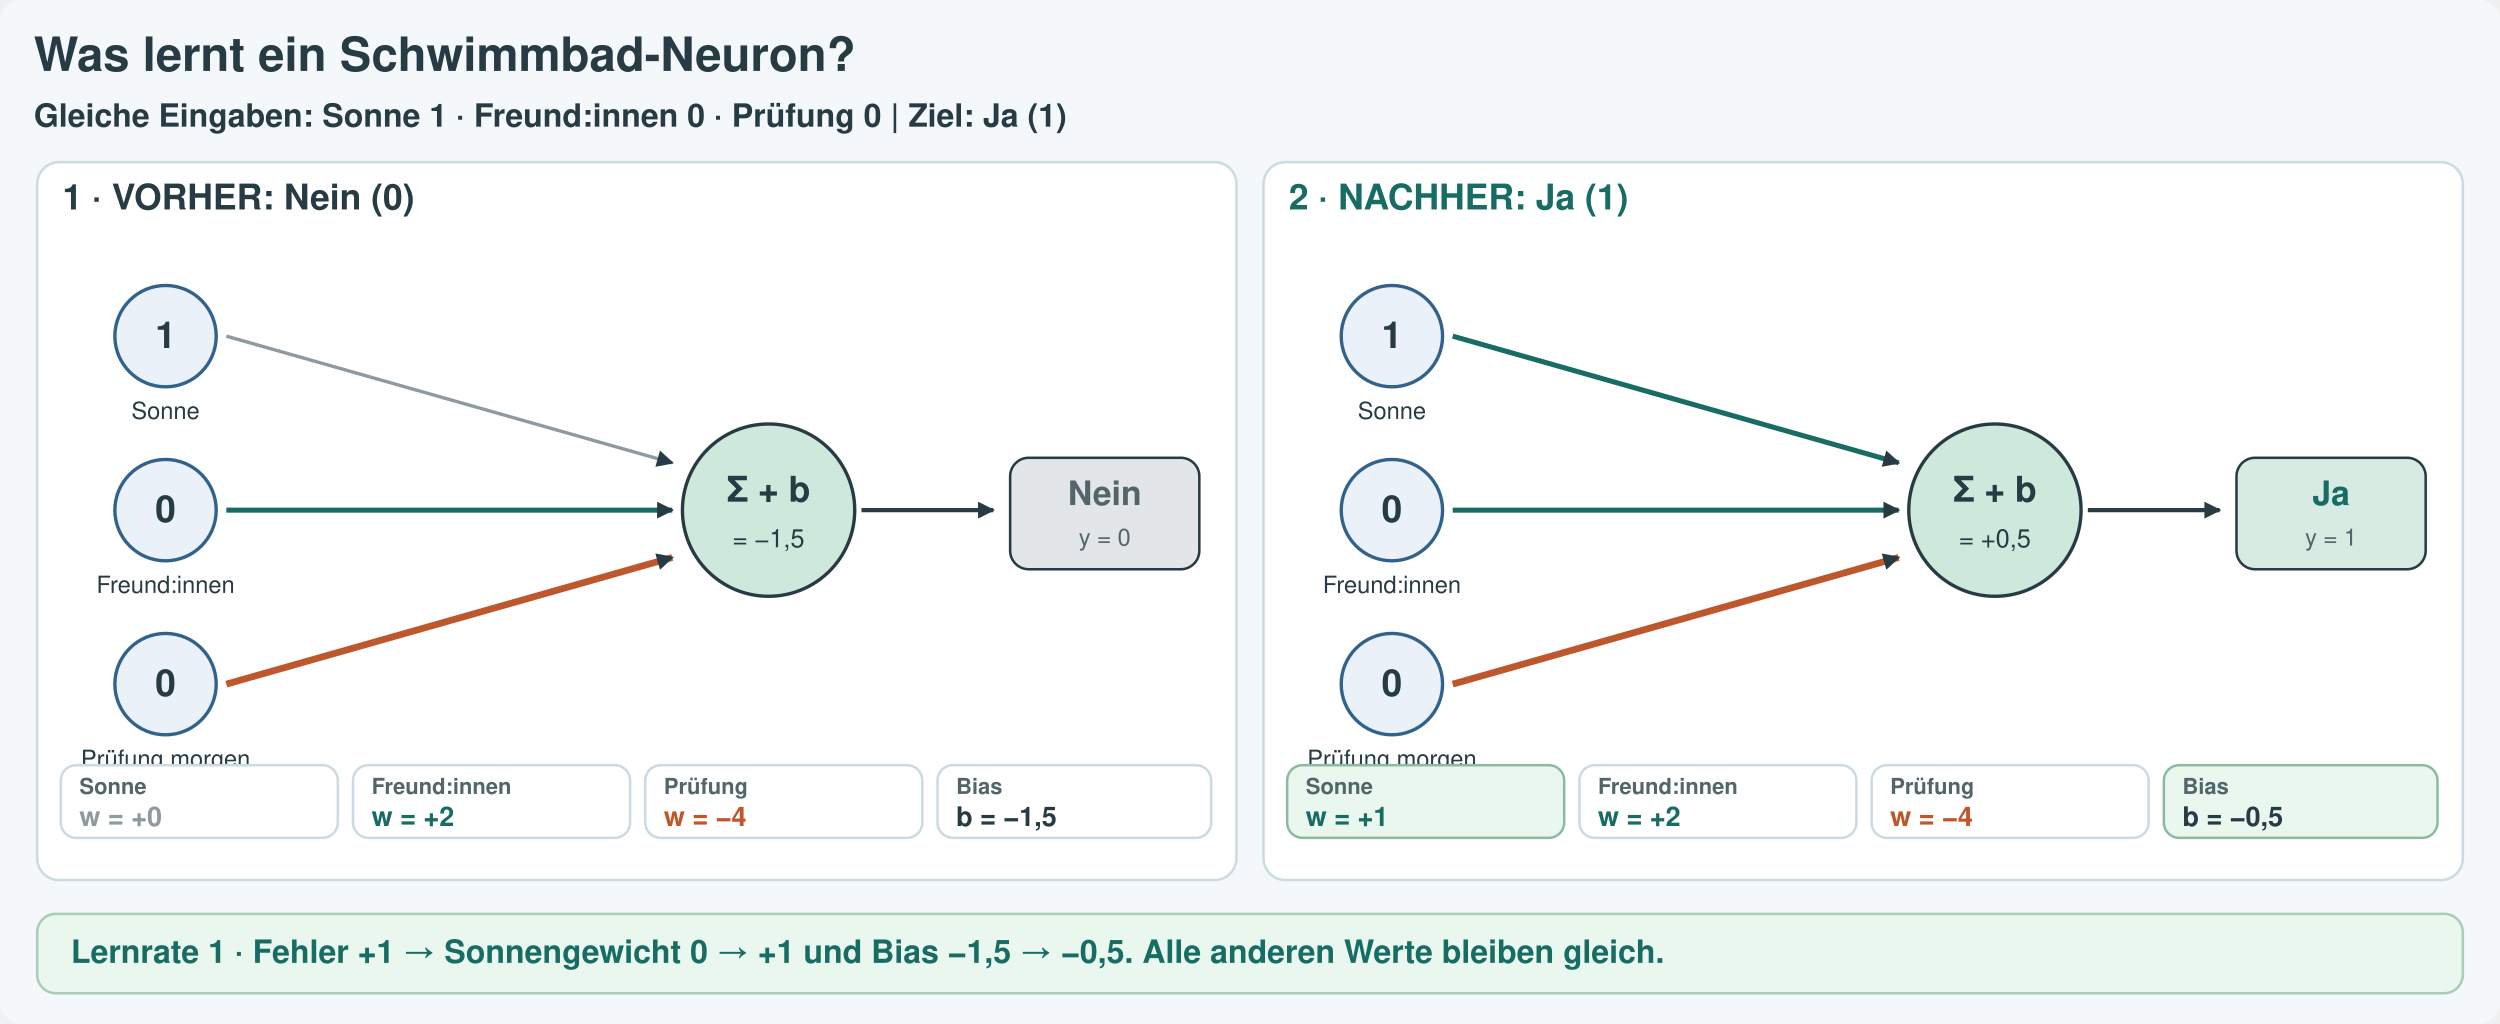
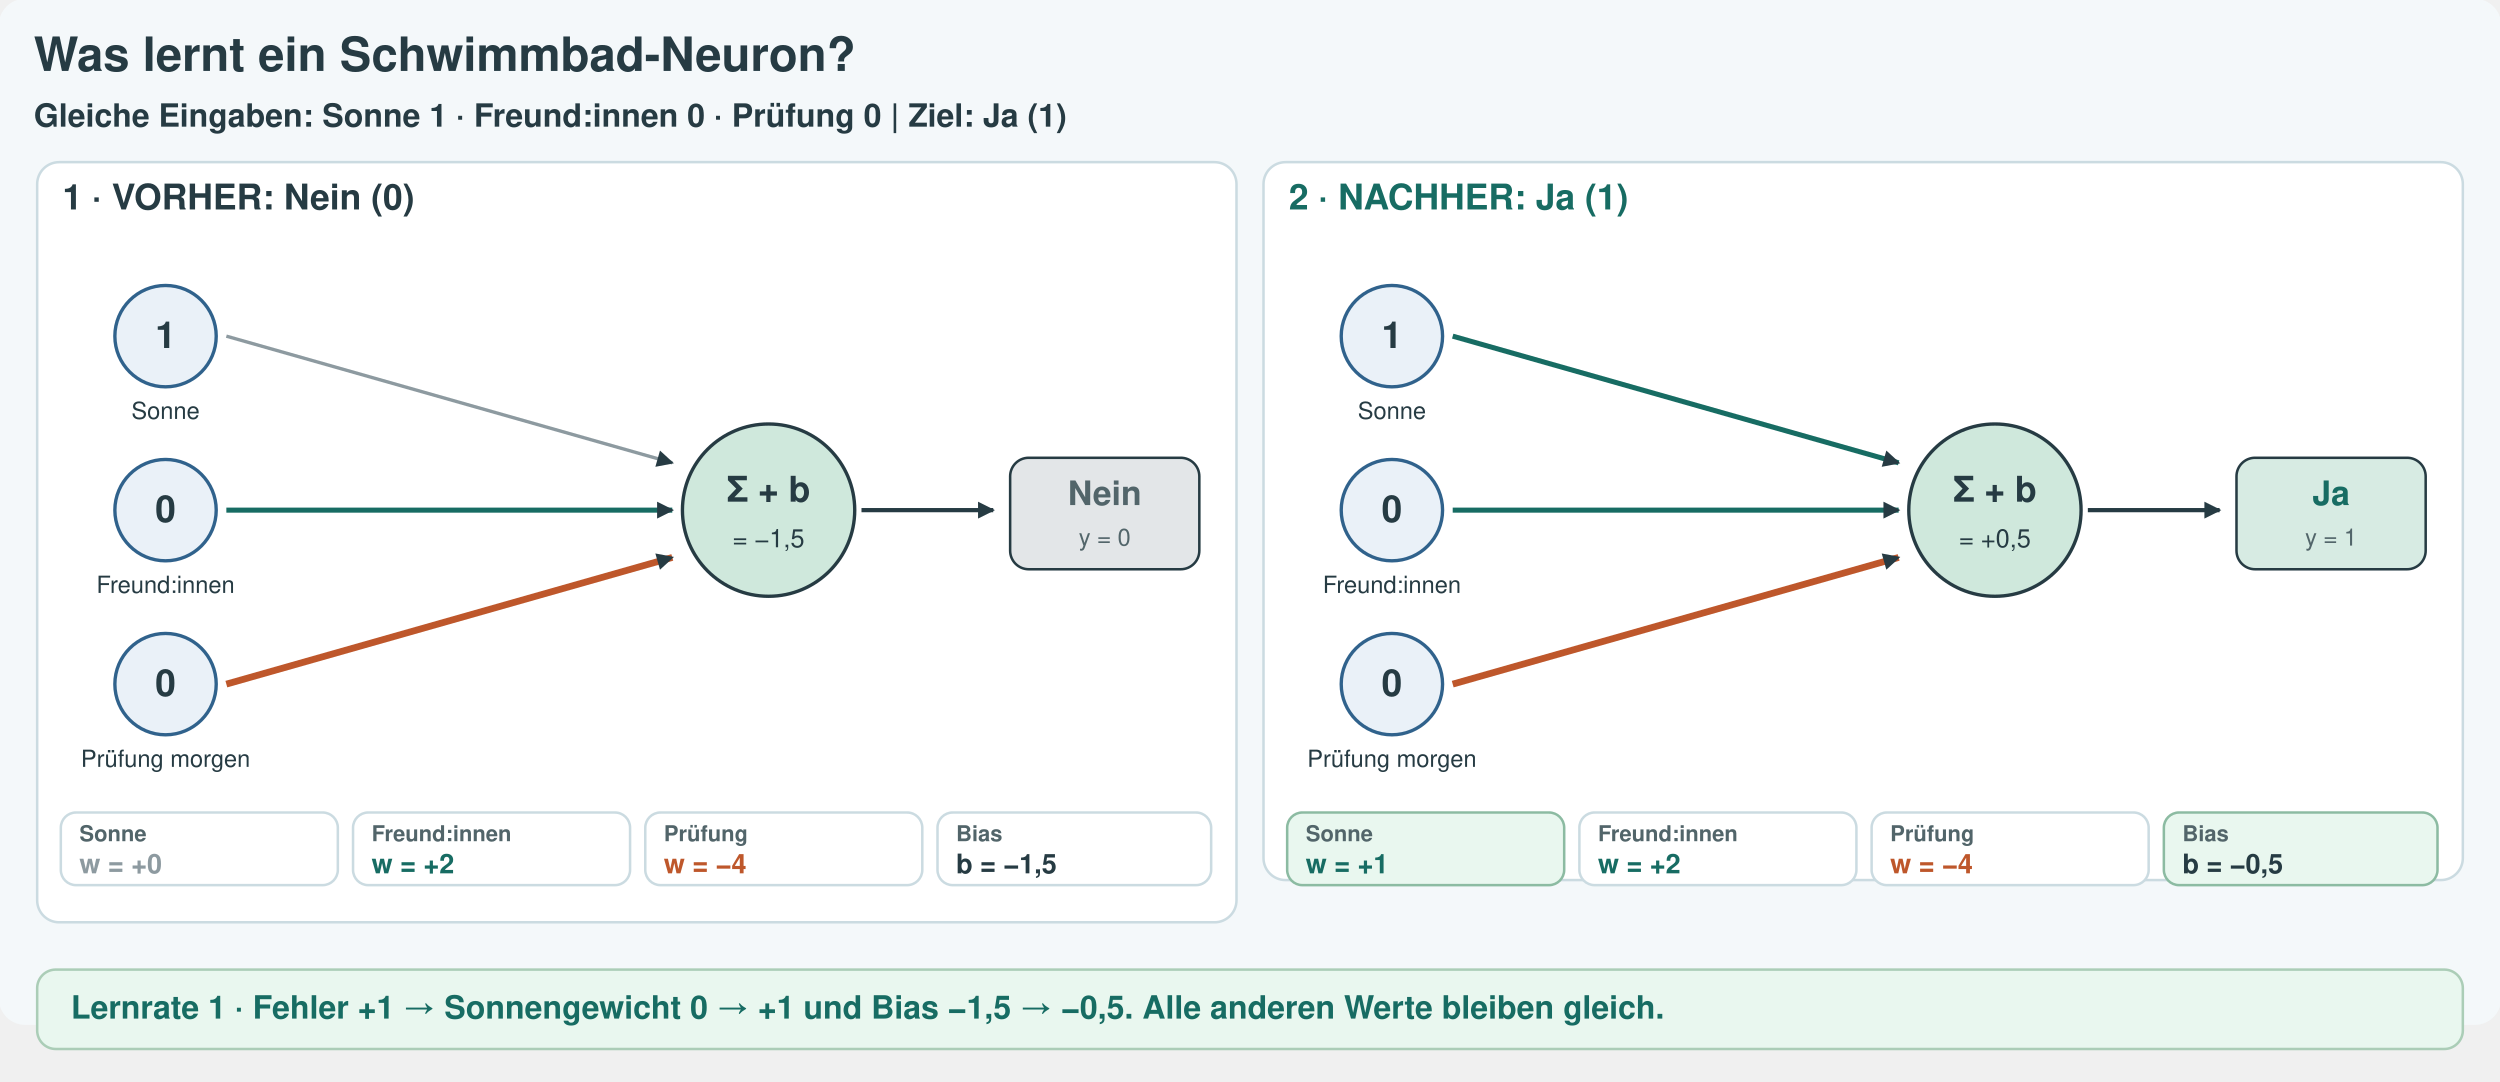
- <svg xmlns="http://www.w3.org/2000/svg" width="1480" height="606" viewBox="0 0 1480 606" font-family="Helvetica,Arial,sans-serif" role="img" aria-labelledby="title description">
+ <svg xmlns="http://www.w3.org/2000/svg" width="1480" height="640" viewBox="0 0 1480 640" font-family="Helvetica,Arial,sans-serif" role="img" aria-labelledby="title description">
  <defs>
    <marker id="arr" markerUnits="userSpaceOnUse" viewBox="0 0 10 10" refX="9" refY="5" markerWidth="10" markerHeight="10" orient="auto">
      <path d="M0,0 L10,5 L0,10 z" fill="#263b43" />
    </marker>
  </defs>
  <rect x="0" y="0" width="1480" height="606" rx="15" fill="#f4f8fa" stroke="#f4f8fa" stroke-width="1.5" />
  <text x="20" y="42" font-size="28" fill="#263b43" font-weight="700" text-anchor="start">Was lernt ein Schwimmbad-Neuron?</text>
  <text x="20" y="75" font-size="19" fill="#263b43" font-weight="700" text-anchor="start">Gleiche Eingaben: Sonne 1 · Freund:innen 0 · Prüfung 0   |   Ziel: Ja (1)</text>
  <g transform="translate(22 96)">
-     <rect x="0" y="0" width="710" height="425" rx="13" fill="#fff" stroke="#cbdbe1" stroke-width="1.5" />
+     <rect x="0" y="0" width="710" height="450" rx="13" fill="#fff" stroke="#cbdbe1" stroke-width="1.5" />
    <text x="15" y="28" font-size="21" fill="#263b43" font-weight="700" text-anchor="start">1 · VORHER: Nein (0)</text>
    <line x1="112" y1="103" x2="376" y2="178" fill="none" stroke="#8d9aa0" stroke-width="2" marker-end="url(#arr)" />
    <line x1="112" y1="206" x2="376" y2="206" fill="none" stroke="#176c63" stroke-width="3" marker-end="url(#arr)" />
    <line x1="112" y1="309" x2="376" y2="234" fill="none" stroke="#be572b" stroke-width="4" marker-end="url(#arr)" />
    <circle cx="76" cy="103" r="30" fill="#eaf1f8" stroke="#30628c" stroke-width="2" />
    <text x="76" y="110" font-size="22" fill="#263b43" font-weight="700" text-anchor="middle">1</text>
    <text x="76" y="152" font-size="14" fill="#263b43" font-weight="400" text-anchor="middle">Sonne</text>
    <circle cx="76" cy="206" r="30" fill="#eaf1f8" stroke="#30628c" stroke-width="2" />
    <text x="76" y="213" font-size="22" fill="#263b43" font-weight="700" text-anchor="middle">0</text>
    <text x="76" y="255" font-size="14" fill="#263b43" font-weight="400" text-anchor="middle">Freund:innen</text>
    <circle cx="76" cy="309" r="30" fill="#eaf1f8" stroke="#30628c" stroke-width="2" />
    <text x="76" y="316" font-size="22" fill="#263b43" font-weight="700" text-anchor="middle">0</text>
    <text x="76" y="358" font-size="14" fill="#263b43" font-weight="400" text-anchor="middle">Prüfung morgen</text>
    <circle cx="433" cy="206" r="51" fill="#cfe8dc" stroke="#263b43" stroke-width="2" />
    <text x="433" y="201" font-size="21" fill="#263b43" font-weight="700" text-anchor="middle">Σ + b</text>
    <text x="433" y="228" font-size="15" fill="#263b43" font-weight="400" text-anchor="middle">= −1,5</text>
    <line x1="488" y1="206" x2="566" y2="206" fill="none" stroke="#263b43" stroke-width="2.5" marker-end="url(#arr)" />
    <rect x="576" y="175" width="112" height="66" rx="11" fill="#e3e6e8" stroke="#263b43" stroke-width="1.5" />
    <text x="632" y="203" font-size="20" fill="#52656a" font-weight="700" text-anchor="middle">Nein</text>
    <text x="632" y="227" font-size="14" fill="#52656a" font-weight="400" text-anchor="middle">y = 0</text>
-     <rect x="14" y="357" width="164" height="43" rx="9" fill="#ffffff" stroke="#cbdbe1" stroke-width="1.5" />
-     <text x="25" y="374" font-size="13" fill="#52656a" font-weight="700" text-anchor="start">Sonne</text>
-     <text x="25" y="393" font-size="16" fill="#8d9aa0" font-weight="700" text-anchor="start">w = +0</text>
-     <rect x="187" y="357" width="164" height="43" rx="9" fill="#ffffff" stroke="#cbdbe1" stroke-width="1.5" />
-     <text x="198" y="374" font-size="13" fill="#52656a" font-weight="700" text-anchor="start">Freund:innen</text>
-     <text x="198" y="393" font-size="16" fill="#176c63" font-weight="700" text-anchor="start">w = +2</text>
-     <rect x="360" y="357" width="164" height="43" rx="9" fill="#ffffff" stroke="#cbdbe1" stroke-width="1.5" />
-     <text x="371" y="374" font-size="13" fill="#52656a" font-weight="700" text-anchor="start">Prüfung</text>
-     <text x="371" y="393" font-size="16" fill="#be572b" font-weight="700" text-anchor="start">w = −4</text>
-     <rect x="533" y="357" width="162" height="43" rx="9" fill="#ffffff" stroke="#cbdbe1" stroke-width="1.5" />
-     <text x="544" y="374" font-size="13" fill="#52656a" font-weight="700" text-anchor="start">Bias</text>
-     <text x="544" y="393" font-size="16" fill="#263b43" font-weight="700" text-anchor="start">b = −1,5</text>
+     <rect x="14" y="385" width="164" height="43" rx="9" fill="#ffffff" stroke="#cbdbe1" stroke-width="1.5" />
+     <text x="25" y="402" font-size="13" fill="#52656a" font-weight="700" text-anchor="start">Sonne</text>
+     <text x="25" y="421" font-size="16" fill="#8d9aa0" font-weight="700" text-anchor="start">w = +0</text>
+     <rect x="187" y="385" width="164" height="43" rx="9" fill="#ffffff" stroke="#cbdbe1" stroke-width="1.5" />
+     <text x="198" y="402" font-size="13" fill="#52656a" font-weight="700" text-anchor="start">Freund:innen</text>
+     <text x="198" y="421" font-size="16" fill="#176c63" font-weight="700" text-anchor="start">w = +2</text>
+     <rect x="360" y="385" width="164" height="43" rx="9" fill="#ffffff" stroke="#cbdbe1" stroke-width="1.5" />
+     <text x="371" y="402" font-size="13" fill="#52656a" font-weight="700" text-anchor="start">Prüfung</text>
+     <text x="371" y="421" font-size="16" fill="#be572b" font-weight="700" text-anchor="start">w = −4</text>
+     <rect x="533" y="385" width="162" height="43" rx="9" fill="#ffffff" stroke="#cbdbe1" stroke-width="1.5" />
+     <text x="544" y="402" font-size="13" fill="#52656a" font-weight="700" text-anchor="start">Bias</text>
+     <text x="544" y="421" font-size="16" fill="#263b43" font-weight="700" text-anchor="start">b = −1,5</text>
  </g>
  <g transform="translate(748 96)">
    <rect x="0" y="0" width="710" height="425" rx="13" fill="#fff" stroke="#cbdbe1" stroke-width="1.5" />
    <text x="15" y="28" font-size="21" fill="#176c63" font-weight="700" text-anchor="start">2 · NACHHER: Ja (1)</text>
    <line x1="112" y1="103" x2="376" y2="178" fill="none" stroke="#176c63" stroke-width="3" marker-end="url(#arr)" />
    <line x1="112" y1="206" x2="376" y2="206" fill="none" stroke="#176c63" stroke-width="3" marker-end="url(#arr)" />
    <line x1="112" y1="309" x2="376" y2="234" fill="none" stroke="#be572b" stroke-width="4" marker-end="url(#arr)" />
    <circle cx="76" cy="103" r="30" fill="#eaf1f8" stroke="#30628c" stroke-width="2" />
    <text x="76" y="110" font-size="22" fill="#263b43" font-weight="700" text-anchor="middle">1</text>
    <text x="76" y="152" font-size="14" fill="#263b43" font-weight="400" text-anchor="middle">Sonne</text>
    <circle cx="76" cy="206" r="30" fill="#eaf1f8" stroke="#30628c" stroke-width="2" />
    <text x="76" y="213" font-size="22" fill="#263b43" font-weight="700" text-anchor="middle">0</text>
    <text x="76" y="255" font-size="14" fill="#263b43" font-weight="400" text-anchor="middle">Freund:innen</text>
    <circle cx="76" cy="309" r="30" fill="#eaf1f8" stroke="#30628c" stroke-width="2" />
    <text x="76" y="316" font-size="22" fill="#263b43" font-weight="700" text-anchor="middle">0</text>
    <text x="76" y="358" font-size="14" fill="#263b43" font-weight="400" text-anchor="middle">Prüfung morgen</text>
    <circle cx="433" cy="206" r="51" fill="#cfe8dc" stroke="#263b43" stroke-width="2" />
    <text x="433" y="201" font-size="21" fill="#263b43" font-weight="700" text-anchor="middle">Σ + b</text>
    <text x="433" y="228" font-size="15" fill="#263b43" font-weight="400" text-anchor="middle">= +0,5</text>
    <line x1="488" y1="206" x2="566" y2="206" fill="none" stroke="#263b43" stroke-width="2.5" marker-end="url(#arr)" />
    <rect x="576" y="175" width="112" height="66" rx="11" fill="#d7ebe3" stroke="#263b43" stroke-width="1.5" />
    <text x="632" y="203" font-size="20" fill="#176c63" font-weight="700" text-anchor="middle">Ja</text>
    <text x="632" y="227" font-size="14" fill="#52656a" font-weight="400" text-anchor="middle">y = 1</text>
-     <rect x="14" y="357" width="164" height="43" rx="9" fill="#e9f7ef" stroke="#8cbba2" stroke-width="1.5" />
-     <text x="25" y="374" font-size="13" fill="#52656a" font-weight="700" text-anchor="start">Sonne</text>
-     <text x="25" y="393" font-size="16" fill="#176c63" font-weight="700" text-anchor="start">w = +1</text>
-     <rect x="187" y="357" width="164" height="43" rx="9" fill="#ffffff" stroke="#cbdbe1" stroke-width="1.5" />
-     <text x="198" y="374" font-size="13" fill="#52656a" font-weight="700" text-anchor="start">Freund:innen</text>
-     <text x="198" y="393" font-size="16" fill="#176c63" font-weight="700" text-anchor="start">w = +2</text>
-     <rect x="360" y="357" width="164" height="43" rx="9" fill="#ffffff" stroke="#cbdbe1" stroke-width="1.5" />
-     <text x="371" y="374" font-size="13" fill="#52656a" font-weight="700" text-anchor="start">Prüfung</text>
-     <text x="371" y="393" font-size="16" fill="#be572b" font-weight="700" text-anchor="start">w = −4</text>
-     <rect x="533" y="357" width="162" height="43" rx="9" fill="#e9f7ef" stroke="#8cbba2" stroke-width="1.5" />
-     <text x="544" y="374" font-size="13" fill="#52656a" font-weight="700" text-anchor="start">Bias</text>
-     <text x="544" y="393" font-size="16" fill="#263b43" font-weight="700" text-anchor="start">b = −0,5</text>
+     <rect x="14" y="385" width="164" height="43" rx="9" fill="#e9f7ef" stroke="#8cbba2" stroke-width="1.5" />
+     <text x="25" y="402" font-size="13" fill="#52656a" font-weight="700" text-anchor="start">Sonne</text>
+     <text x="25" y="421" font-size="16" fill="#176c63" font-weight="700" text-anchor="start">w = +1</text>
+     <rect x="187" y="385" width="164" height="43" rx="9" fill="#ffffff" stroke="#cbdbe1" stroke-width="1.5" />
+     <text x="198" y="402" font-size="13" fill="#52656a" font-weight="700" text-anchor="start">Freund:innen</text>
+     <text x="198" y="421" font-size="16" fill="#176c63" font-weight="700" text-anchor="start">w = +2</text>
+     <rect x="360" y="385" width="164" height="43" rx="9" fill="#ffffff" stroke="#cbdbe1" stroke-width="1.5" />
+     <text x="371" y="402" font-size="13" fill="#52656a" font-weight="700" text-anchor="start">Prüfung</text>
+     <text x="371" y="421" font-size="16" fill="#be572b" font-weight="700" text-anchor="start">w = −4</text>
+     <rect x="533" y="385" width="162" height="43" rx="9" fill="#e9f7ef" stroke="#8cbba2" stroke-width="1.5" />
+     <text x="544" y="402" font-size="13" fill="#52656a" font-weight="700" text-anchor="start">Bias</text>
+     <text x="544" y="421" font-size="16" fill="#263b43" font-weight="700" text-anchor="start">b = −0,5</text>
  </g>
-   <rect x="22" y="541" width="1436" height="47" rx="11" fill="#e9f7ef" stroke="#abcdb7" stroke-width="1.5" />
-   <text x="42" y="570" font-size="19" fill="#176c63" font-weight="700" text-anchor="start">Lernrate 1 · Fehler +1 → Sonnengewicht 0 → +1 und Bias −1,5 → −0,5. Alle anderen Werte bleiben gleich.</text>
+   <rect x="22" y="574" width="1436" height="47" rx="11" fill="#e9f7ef" stroke="#abcdb7" stroke-width="1.5" />
+   <text x="42" y="603" font-size="19" fill="#176c63" font-weight="700" text-anchor="start">Lernrate 1 · Fehler +1 → Sonnengewicht 0 → +1 und Bias −1,5 → −0,5. Alle anderen Werte bleiben gleich.</text>
</svg>
